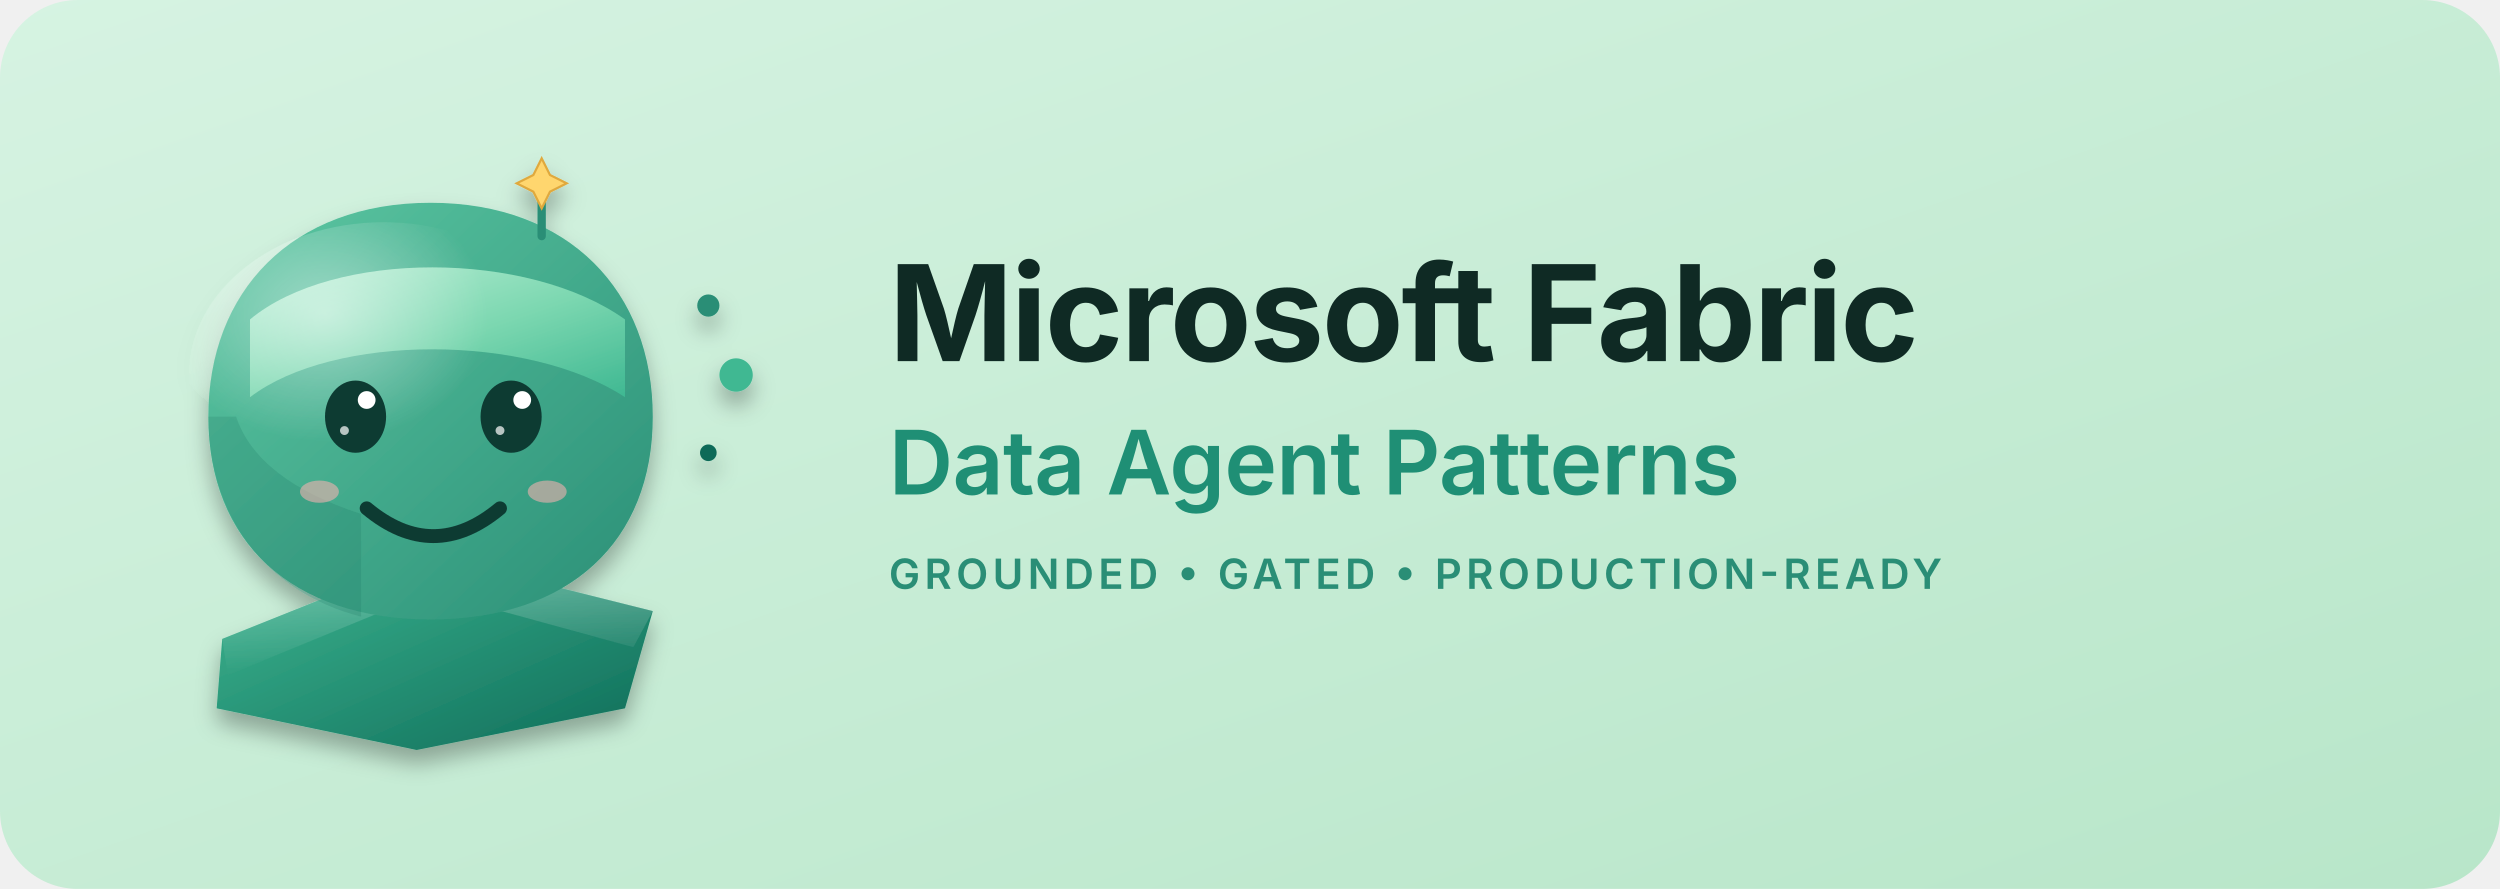
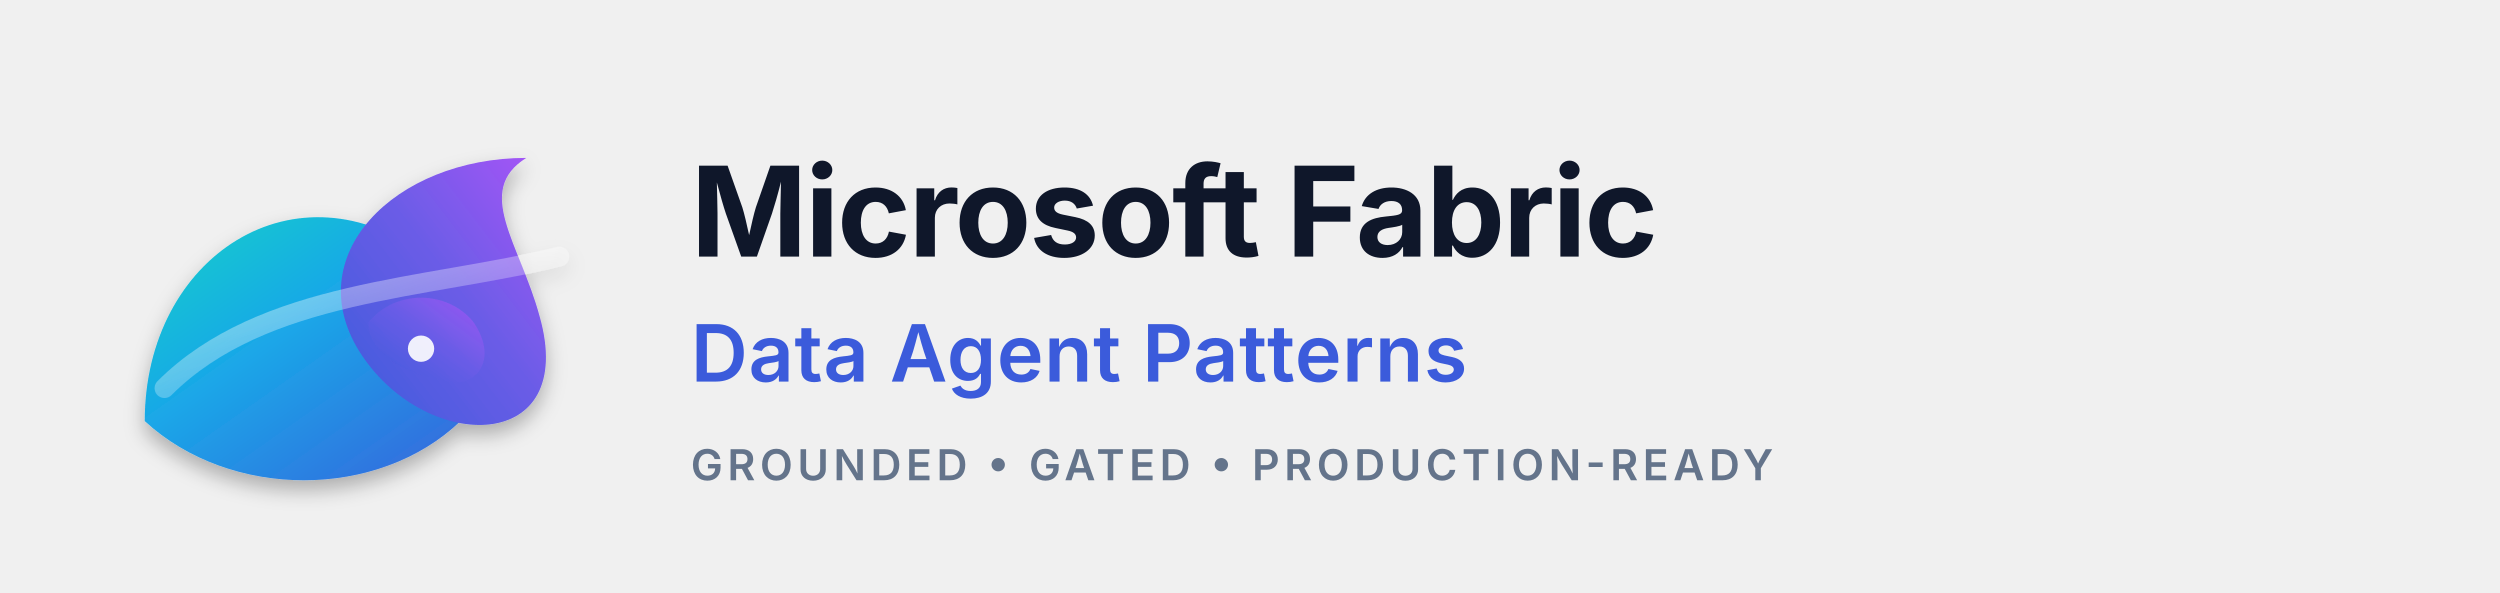
- <svg xmlns="http://www.w3.org/2000/svg" viewBox="0 0 900 320" role="img" aria-label="Microsoft Fabric Data Agent Patterns">
+ <svg xmlns="http://www.w3.org/2000/svg" viewBox="0 0 760 180" role="img" aria-label="Microsoft Fabric Data Agent Patterns">
  <defs>
-     <linearGradient id="bgMint" x1="0%" y1="0%" x2="100%" y2="100%">
-       <stop offset="0%" stop-color="#D6F3E2" />
-       <stop offset="100%" stop-color="#B8E6C9" />
+     <linearGradient id="ribbonA" x1="0%" y1="0%" x2="100%" y2="100%">
+       <stop offset="0%" stop-color="#0FD2C8" />
+       <stop offset="40%" stop-color="#1AA7E8" />
+       <stop offset="100%" stop-color="#3B5BDB" />
    </linearGradient>
-     <linearGradient id="ribbonTop" x1="0%" y1="0%" x2="100%" y2="100%">
-       <stop offset="0%" stop-color="#BFF0D8" />
-       <stop offset="55%" stop-color="#7BD7B0" />
-       <stop offset="100%" stop-color="#3FB892" />
+     <linearGradient id="ribbonB" x1="0%" y1="100%" x2="100%" y2="0%">
+       <stop offset="0%" stop-color="#3B5BDB" />
+       <stop offset="55%" stop-color="#6C5CE7" />
+       <stop offset="100%" stop-color="#A855F7" />
    </linearGradient>
-     <linearGradient id="ribbonMid" x1="0%" y1="0%" x2="100%" y2="100%">
-       <stop offset="0%" stop-color="#5DC8A3" />
-       <stop offset="100%" stop-color="#2A8E76" />
-     </linearGradient>
-     <linearGradient id="ribbonBot" x1="0%" y1="0%" x2="100%" y2="100%">
-       <stop offset="0%" stop-color="#3FB892" />
-       <stop offset="100%" stop-color="#0E6B58" />
-     </linearGradient>
-     <linearGradient id="ribbonHi" x1="0%" y1="0%" x2="0%" y2="100%">
+     <linearGradient id="ribbonHi" x1="0%" y1="0%" x2="100%" y2="100%">
      <stop offset="0%" stop-color="#FFFFFF" stop-opacity="0.55" />
      <stop offset="100%" stop-color="#FFFFFF" stop-opacity="0" />
    </linearGradient>
-     <radialGradient id="faceShine" cx="35%" cy="30%" r="60%">
-       <stop offset="0%" stop-color="#FFFFFF" stop-opacity="0.45" />
-       <stop offset="70%" stop-color="#FFFFFF" stop-opacity="0" />
-     </radialGradient>
-     <filter id="softDrop" x="-20%" y="-20%" width="140%" height="140%">
-       <feGaussianBlur in="SourceAlpha" stdDeviation="4" />
-       <feOffset dx="0" dy="5" result="off" />
+     <filter id="ribbonShadow" x="-20%" y="-20%" width="140%" height="140%">
+       <feGaussianBlur in="SourceAlpha" stdDeviation="3" />
+       <feOffset dx="0" dy="3" result="off" />
      <feComponentTransfer>
-         <feFuncA type="linear" slope="0.3" />
+         <feFuncA type="linear" slope="0.28" />
      </feComponentTransfer>
      <feMerge>
        <feMergeNode />
        <feMergeNode in="SourceGraphic" />
      </feMerge>
    </filter>
  </defs>
-   <rect x="0" y="0" width="900" height="320" rx="28" fill="url(#bgMint)" />
-   <g transform="translate(60,55)" filter="url(#softDrop)">
-     <path d="M 20 175              L 95 145              L 175 165              L 165 200              L 90 215              L 18 200 Z" fill="url(#ribbonBot)" />
-     <path d="M 20 175 L 95 145 L 175 165 L 168 178 L 95 158 L 22 188 Z" fill="url(#ribbonHi)" opacity="0.55" />
-     <path d="M 95 18              C 145 18, 175 50, 175 95              C 175 140, 145 168, 95 168              C 45 168, 15 140, 15 95              C 15 50, 45 18, 95 18 Z" fill="url(#ribbonMid)" />
-     <path d="M 30 60              C 60 35, 130 35, 165 60              L 165 88              C 130 65, 60 65, 30 88 Z" fill="url(#ribbonTop)" />
-     <path d="M 15 95              C 15 130, 35 158, 70 167              L 70 130              C 45 122, 30 110, 25 95 Z" fill="#0E6B58" opacity="0.18" />
-     <ellipse cx="78" cy="80" rx="70" ry="55" fill="url(#faceShine)" />
-     <g>
-       <ellipse cx="68" cy="95" rx="11" ry="13" fill="#0E3B33" />
-       <ellipse cx="124" cy="95" rx="11" ry="13" fill="#0E3B33" />
-       <circle cx="72" cy="89" r="3.2" fill="#FFFFFF" />
-       <circle cx="128" cy="89" r="3.2" fill="#FFFFFF" />
-       <circle cx="64" cy="100" r="1.6" fill="#FFFFFF" opacity="0.7" />
-       <circle cx="120" cy="100" r="1.6" fill="#FFFFFF" opacity="0.7" />
-     </g>
-     <path d="M 72 128 Q 96 148 120 128" fill="none" stroke="#0E3B33" stroke-width="5" stroke-linecap="round" />
-     <ellipse cx="55" cy="122" rx="7" ry="4" fill="#FFB3B3" opacity="0.55" />
-     <ellipse cx="137" cy="122" rx="7" ry="4" fill="#FFB3B3" opacity="0.55" />
-     <g transform="translate(135,8)">
-       <line x1="0" y1="22" x2="0" y2="6" stroke="#2A8E76" stroke-width="3" stroke-linecap="round" />
-       <path d="M 0 -6 L 3 0 L 9 3 L 3 6 L 0 12 L -3 6 L -9 3 L -3 0 Z" fill="#FFD66E" stroke="#E0A93E" stroke-width="0.8" />
-     </g>
-     <circle cx="195" cy="55" r="4" fill="#2A8E76" />
-     <circle cx="205" cy="80" r="6" fill="#3FB892" />
-     <circle cx="195" cy="108" r="3" fill="#0E6B58" />
+   <g transform="translate(20,18)" filter="url(#ribbonShadow)">
+     <path d="       M 24 110       C 24 60, 70 30, 110 60       C 145 86, 145 86, 120 110       C 95 134, 50 134, 24 110 Z" fill="url(#ribbonA)" />
+     <path d="       M 140 30       C 100 30, 70 60, 90 90       C 110 120, 156 120, 144 78       C 138 56, 124 40, 140 30 Z" fill="url(#ribbonB)" />
+     <path d="       M 92 80       C 100 70, 116 70, 124 80       C 132 92, 124 100, 116 98       C 104 96, 92 90, 92 80 Z" fill="url(#ribbonB)" opacity="0.85" />
+     <path d="       M 30 100       C 60 70, 110 70, 150 60" fill="none" stroke="url(#ribbonHi)" stroke-width="6" stroke-linecap="round" />
+     <circle cx="108" cy="88" r="4" fill="#FFFFFF" opacity="0.9" />
  </g>
-   <g font-family="Segoe UI, Segoe UI Variable, Inter, system-ui, -apple-system, Helvetica, Arial, sans-serif">
-     <text x="320" y="130" font-size="48" font-weight="700" fill="#0F2A24" letter-spacing="-0.8">
-       Microsoft Fabric
-     </text>
-     <text x="320" y="178" font-size="32" font-weight="600" fill="#1F8F75" letter-spacing="-0.2">
-       Data Agent Patterns
-     </text>
-     <text x="320" y="212" font-size="15" font-weight="600" fill="#2A8E76" letter-spacing="1.6">
-       GROUNDED • GATED • PRODUCTION-READY
-     </text>
+   <g font-family="Segoe UI, Inter, system-ui, -apple-system, Helvetica, Arial, sans-serif">
+     <text x="210" y="78" font-size="38" font-weight="700" fill="#0F172A" letter-spacing="-0.6">Microsoft Fabric</text>
+     <text x="210" y="116" font-size="24" font-weight="600" fill="#3B5BDB" letter-spacing="0.2">Data Agent Patterns</text>
+     <text x="210" y="146" font-size="13" font-weight="600" fill="#64748B" letter-spacing="1.4">GROUNDED • GATED • PRODUCTION-READY</text>
  </g>
</svg>
